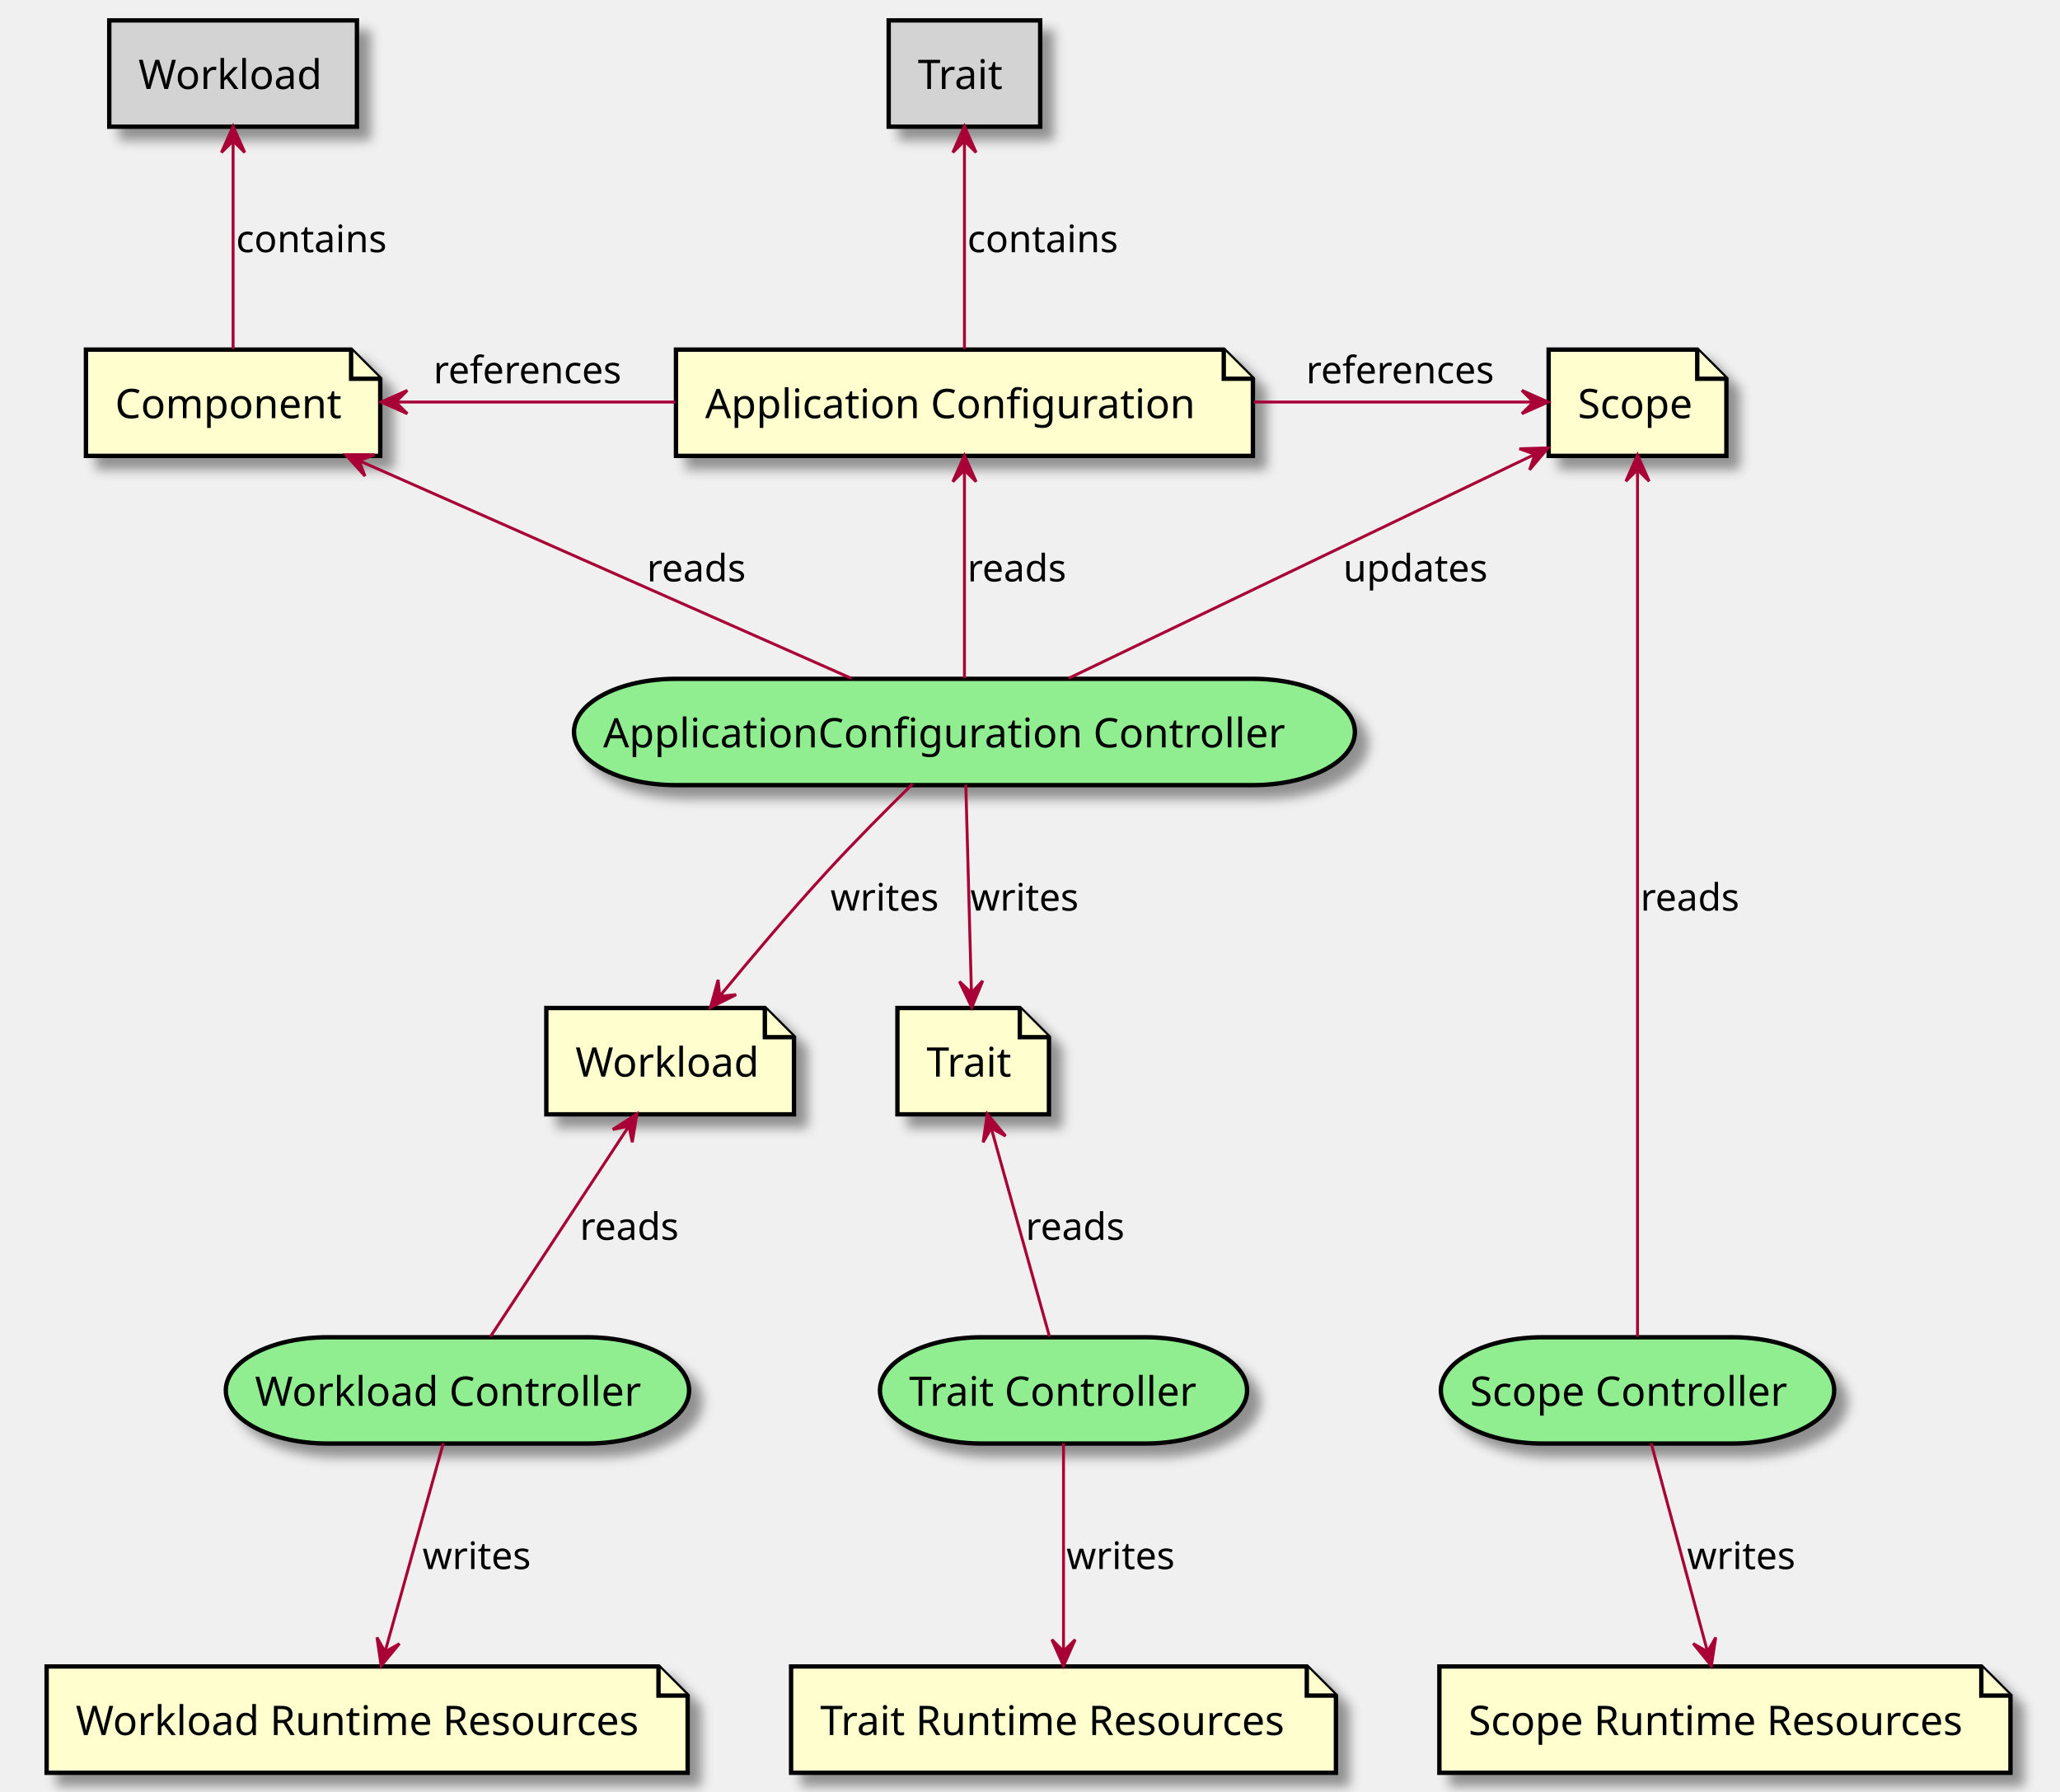
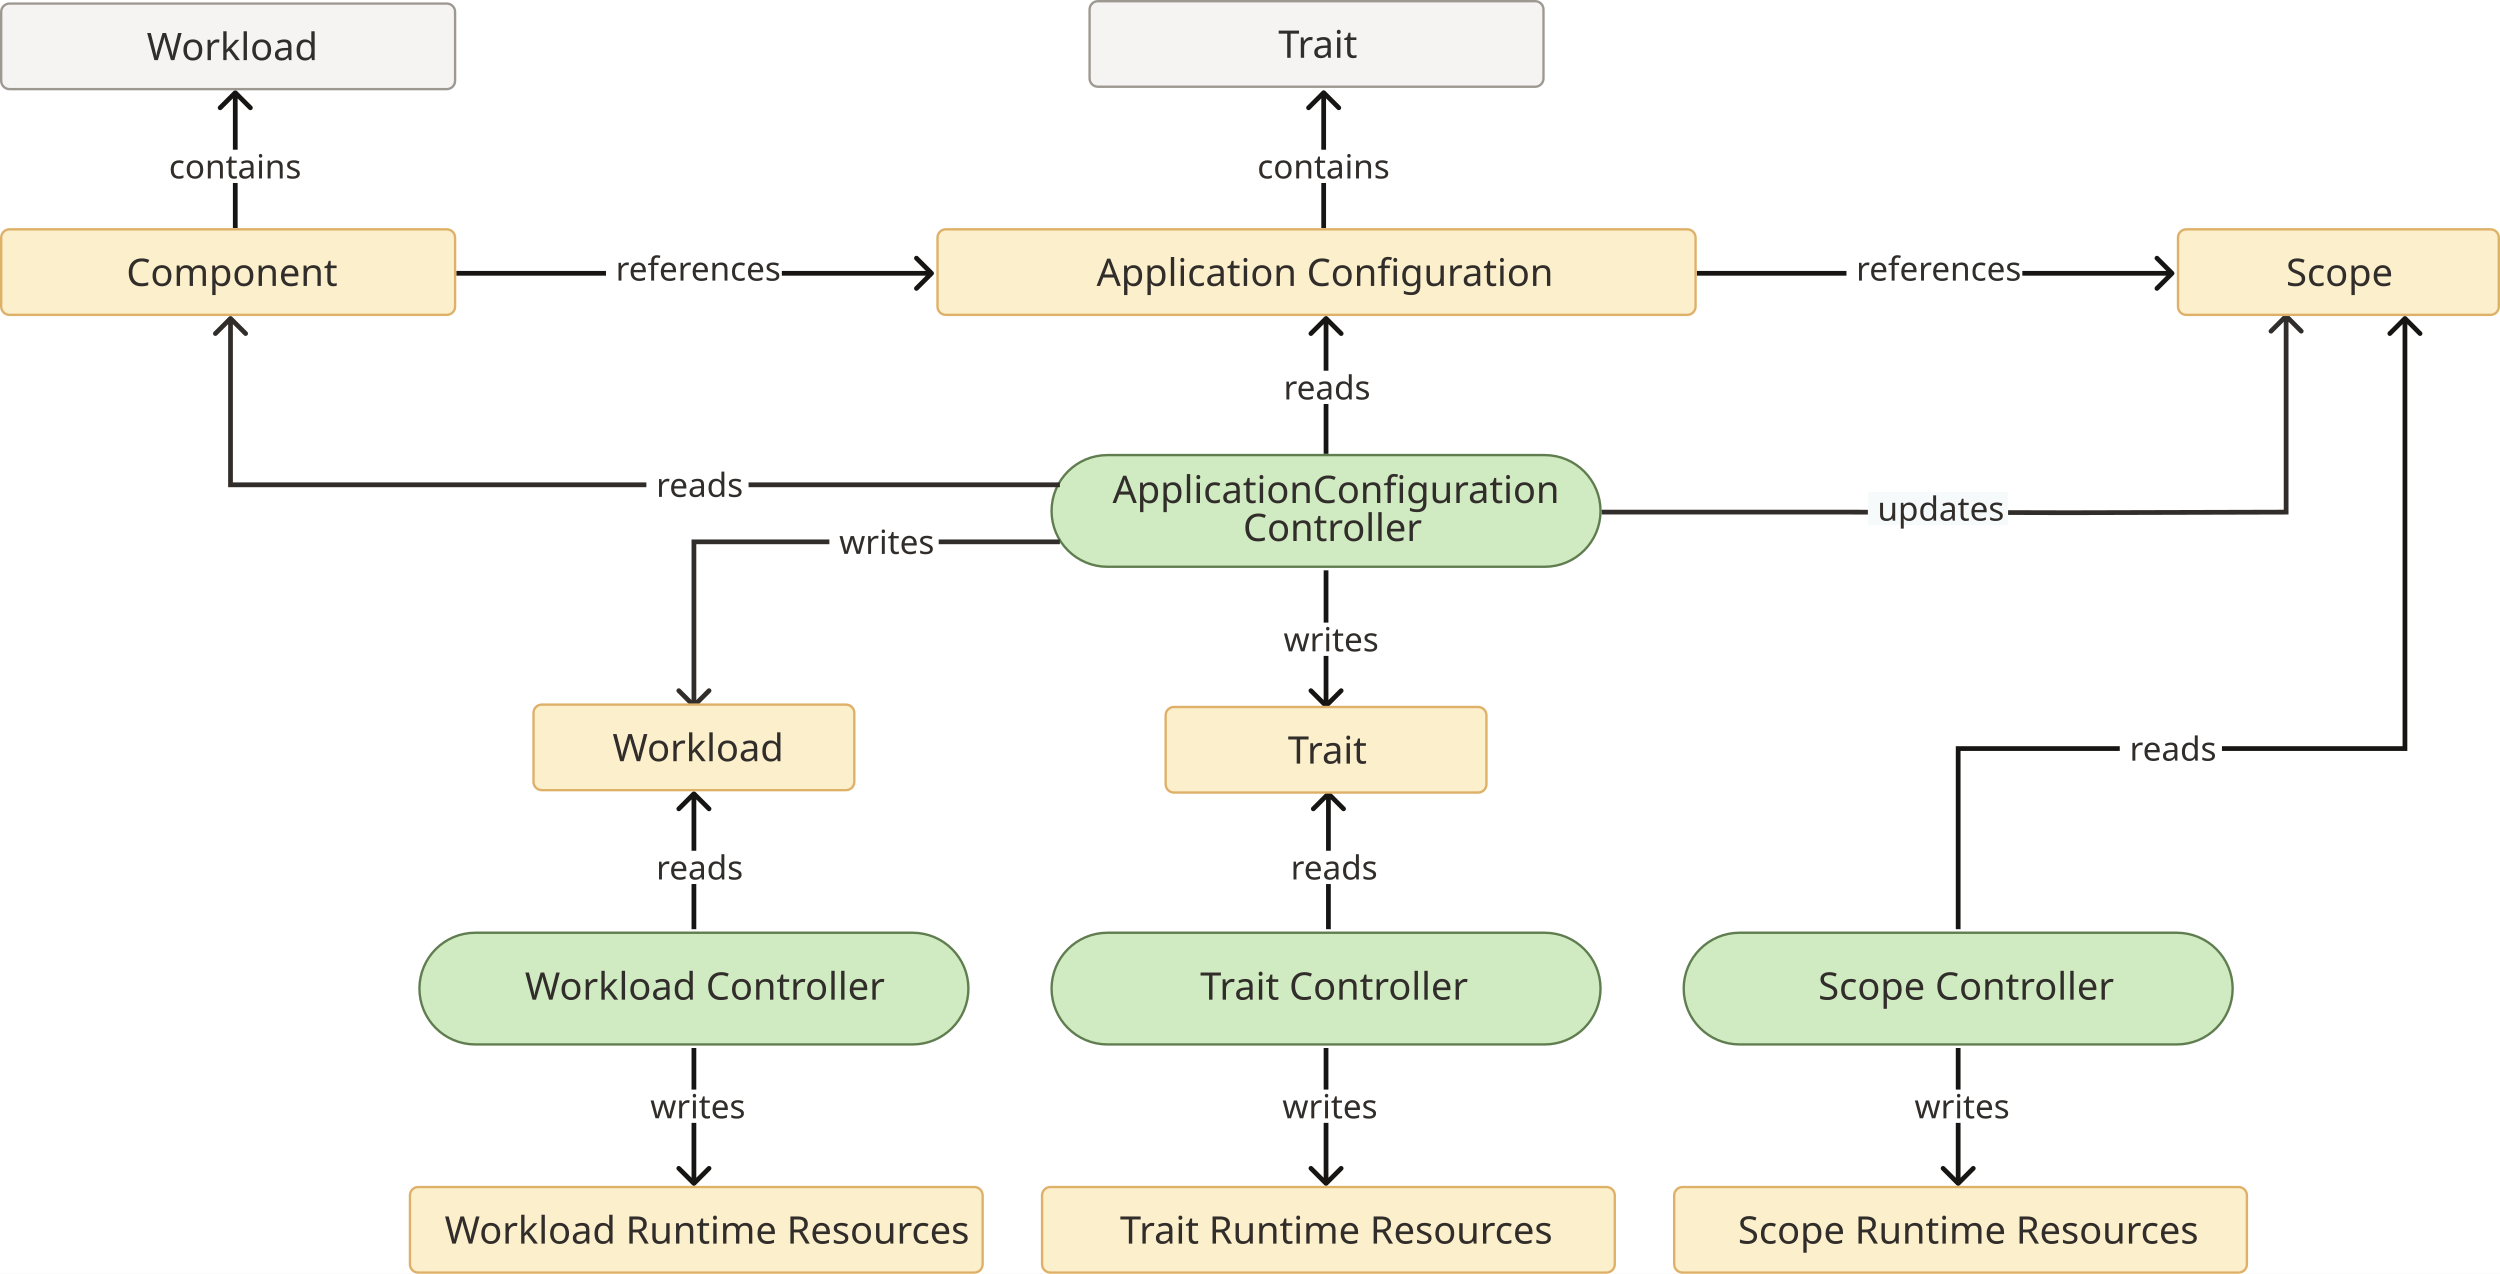
- <svg xmlns="http://www.w3.org/2000/svg" contentScriptType="application/ecmascript" contentStyleType="text/css" height="615px" preserveAspectRatio="none" style="width:707px;height:615px;background:#FFFFFF;" version="1.1" viewBox="0 0 707 615" width="707px" zoomAndPan="magnify">
+ <svg xmlns="http://www.w3.org/2000/svg" width="1052" height="536" viewBox="0 0 1052 536" fill="none">
+   <g id="oam-flow" clip-path="url(#clip0_3445_135416)">
+     <rect width="1052" height="536" fill="white" />
+     <path id="Vector 22" d="M392.707 115.707C393.098 115.317 393.098 114.683 392.707 114.293L386.343 107.929C385.953 107.538 385.319 107.538 384.929 107.929C384.538 108.319 384.538 108.953 384.929 109.343L390.586 115L384.929 120.657C384.538 121.047 384.538 121.681 384.929 122.071C385.319 122.462 385.953 122.462 386.343 122.071L392.707 115.707ZM192 116L392 116L392 114L192 114L192 116Z" fill="#161513" />
+     <path id="Vector 104" d="M558.707 133.293C558.317 132.902 557.683 132.902 557.293 133.293L550.929 139.657C550.538 140.047 550.538 140.681 550.929 141.071C551.319 141.462 551.953 141.462 552.343 141.071L558 135.414L563.657 141.071C564.047 141.462 564.681 141.462 565.071 141.071C565.462 140.681 565.462 140.047 565.071 139.657L558.707 133.293ZM559 191L559 134L557 134L557 191L559 191Z" fill="#161513" />
+     <path id="Vector 105" d="M557.293 297.707C557.683 298.098 558.317 298.098 558.707 297.707L565.071 291.343C565.462 290.953 565.462 290.319 565.071 289.929C564.681 289.538 564.047 289.538 563.657 289.929L558 295.586L552.343 289.929C551.953 289.538 551.319 289.538 550.929 289.929C550.538 290.319 550.538 290.953 550.929 291.343L557.293 297.707ZM559 297L559 240L557 240L557 297L559 297Z" fill="#161513" />
+     <path id="Vector 107" d="M559.707 333.293C559.317 332.902 558.683 332.902 558.293 333.293L551.929 339.657C551.538 340.047 551.538 340.681 551.929 341.071C552.319 341.462 552.953 341.462 553.343 341.071L559 335.414L564.657 341.071C565.047 341.462 565.681 341.462 566.071 341.071C566.462 340.681 566.462 340.047 566.071 339.657L559.707 333.293ZM560 391L560 334L558 334L558 391L560 391Z" fill="#161513" />
+     <path id="Vector 110" d="M292.707 333.293C292.317 332.902 291.683 332.902 291.293 333.293L284.929 339.657C284.538 340.047 284.538 340.681 284.929 341.071C285.319 341.462 285.953 341.462 286.343 341.071L292 335.414L297.657 341.071C298.047 341.462 298.681 341.462 299.071 341.071C299.462 340.681 299.462 340.047 299.071 339.657L292.707 333.293ZM293 391L293 334L291 334L291 391L293 391Z" fill="#161513" />
+     <path id="Vector 111" d="M291.293 498.707C291.683 499.098 292.317 499.098 292.707 498.707L299.071 492.343C299.462 491.953 299.462 491.319 299.071 490.929C298.681 490.538 298.047 490.538 297.657 490.929L292 496.586L286.343 490.929C285.953 490.538 285.319 490.538 284.929 490.929C284.538 491.319 284.538 491.953 284.929 492.343L291.293 498.707ZM293 498L293 441L291 441L291 498L293 498Z" fill="#161513" />
+     <path id="Vector 112" d="M557.293 498.707C557.683 499.098 558.317 499.098 558.707 498.707L565.071 492.343C565.462 491.953 565.462 491.319 565.071 490.929C564.681 490.538 564.047 490.538 563.657 490.929L558 496.586L552.343 490.929C551.953 490.538 551.319 490.538 550.929 490.929C550.538 491.319 550.538 491.953 550.929 492.343L557.293 498.707ZM559 498L559 441L557 441L557 498L559 498Z" fill="#161513" />
+     <path id="Vector 113" d="M823.293 498.707C823.683 499.098 824.317 499.098 824.707 498.707L831.071 492.343C831.462 491.953 831.462 491.319 831.071 490.929C830.681 490.538 830.047 490.538 829.657 490.929L824 496.586L818.343 490.929C817.953 490.538 817.319 490.538 816.929 490.929C816.538 491.319 816.538 491.953 816.929 492.343L823.293 498.707ZM825 498L825 441L823 441L823 498L825 498Z" fill="#161513" />
+     <path id="Vector 108" d="M824 315L824 314L823 314L823 315L824 315ZM1012 315L1012 316L1013 316L1013 315L1012 315ZM1012.71 133.293C1012.32 132.902 1011.68 132.902 1011.29 133.293L1004.93 139.657C1004.54 140.047 1004.54 140.681 1004.93 141.071C1005.32 141.462 1005.95 141.462 1006.34 141.071L1012 135.414L1017.66 141.071C1018.05 141.462 1018.68 141.462 1019.07 141.071C1019.46 140.681 1019.46 140.047 1019.07 139.657L1012.71 133.293ZM825 391L825 315L823 315L823 391L825 391ZM824 316L1012 316L1012 314L824 314L824 316ZM1013 315L1013 134L1011 134L1011 315L1013 315Z" fill="#161513" />
+     <path id="Vector 103" d="M914.707 115.707C915.098 115.317 915.098 114.683 914.707 114.293L908.343 107.929C907.953 107.538 907.319 107.538 906.929 107.929C906.538 108.319 906.538 108.953 906.929 109.343L912.586 115L906.929 120.657C906.538 121.047 906.538 121.681 906.929 122.071C907.319 122.462 907.953 122.462 908.343 122.071L914.707 115.707ZM714 116L914 116L914 114L714 114L714 116Z" fill="#161513" />
+     <g id="Start/End">
+       <rect id="Rectangle 705" x="442.5" y="191.5" width="231" height="47" rx="23.5" fill="#D0EAC1" stroke="#5F7D4F" />
+       <text id="Start" fill="#312D2A" xml:space="preserve" style="white-space: pre" font-family="Oracle Sans" font-size="16" letter-spacing="0em">
+         <tspan x="468.155" y="211.655">ApplicationConfiguration
+ </tspan>
+         <tspan x="523.077" y="227.655">Controller</tspan>
+       </text>
+     </g>
+     <g id="Start/End_2">
+       <rect id="Rectangle 705_2" x="176.5" y="392.5" width="231" height="47" rx="23.5" fill="#D0EAC1" stroke="#5F7D4F" />
+       <text id="Start_2" fill="#312D2A" xml:space="preserve" style="white-space: pre" font-family="Oracle Sans" font-size="16" letter-spacing="0em">
+         <tspan x="220.866" y="420.655">Workload Controller</tspan>
+       </text>
+     </g>
+     <g id="Start/End_3">
+       <rect id="Rectangle 705_3" x="442.5" y="392.5" width="231" height="47" rx="23.5" fill="#D0EAC1" stroke="#5F7D4F" />
+       <text id="Start_3" fill="#312D2A" xml:space="preserve" style="white-space: pre" font-family="Oracle Sans" font-size="16" letter-spacing="0em">
+         <tspan x="505.038" y="420.655">Trait Controller</tspan>
+       </text>
+     </g>
+     <g id="Start/End_4">
+       <rect id="Rectangle 705_4" x="708.5" y="392.5" width="231" height="47" rx="23.5" fill="#D0EAC1" stroke="#5F7D4F" />
+       <text id="Start_4" fill="#312D2A" xml:space="preserve" style="white-space: pre" font-family="Oracle Sans" font-size="16" letter-spacing="0em">
+         <tspan x="765.101" y="420.655">Scope Controller</tspan>
+       </text>
+     </g>
+     <path id="Vector 95" d="M962.707 132.293C962.317 131.902 961.683 131.902 961.293 132.293L954.929 138.657C954.538 139.047 954.538 139.681 954.929 140.071C955.319 140.462 955.953 140.462 956.343 140.071L962 134.414L967.657 140.071C968.047 140.462 968.681 140.462 969.071 140.071C969.462 139.681 969.462 139.047 969.071 138.657L962.707 132.293ZM962 215.5L962.003 216.5L963 216.497V215.5H962ZM778.925 215.5L778.927 214.5H778.925V215.5ZM870.462 215.75L870.46 216.75L870.465 216.75L870.462 215.75ZM961 133V215.5H963V133H961ZM778.925 214.5H674V216.5H778.925V214.5ZM961.997 214.5L870.46 214.75L870.465 216.75L962.003 216.5L961.997 214.5ZM870.465 214.75L778.927 214.5L778.922 216.5L870.46 216.75L870.465 214.75Z" fill="#312D2A" />
+     <path id="Vector 97" d="M96.293 133.293C96.683 132.902 97.317 132.902 97.707 133.293L104.071 139.657C104.462 140.047 104.462 140.681 104.071 141.071C103.681 141.462 103.047 141.462 102.657 141.071L97 135.414L91.343 141.071C90.953 141.462 90.32 141.462 89.929 141.071C89.538 140.681 89.538 140.047 89.929 139.657L96.293 133.293ZM97 204V205H96V204H97ZM98 134V204H96V134H98ZM97 203H318.852V205H97V203ZM318.852 203H446V205H318.852V203Z" fill="#312D2A" />
+     <path id="Vector 98" d="M291.293 297.707C291.683 298.098 292.317 298.098 292.707 297.707L299.071 291.343C299.462 290.953 299.462 290.319 299.071 289.929C298.681 289.538 298.047 289.538 297.657 289.929L292 295.586L286.343 289.929C285.953 289.538 285.319 289.538 284.929 289.929C284.538 290.319 284.538 290.953 284.929 291.343L291.293 297.707ZM292 228V227H291V228H292ZM293 297V228H291V297H293ZM292 229H389.894V227H292V229ZM389.894 229H446V227H389.894V229Z" fill="#312D2A" />
+     <g id="Connector Line Label">
+       <rect width="43" height="14" transform="translate(536 156)" fill="white" />
+       <text id="Line Label" fill="#312D2A" xml:space="preserve" style="white-space: pre" font-family="Oracle Sans" font-size="14" letter-spacing="0em">
+         <tspan x="540.13" y="168.089">reads</tspan>
+       </text>
+     </g>
+     <g id="Connector Line Label_2">
+       <rect width="43" height="14" transform="translate(539 358)" fill="white" />
+       <text id="Line Label_2" fill="#312D2A" xml:space="preserve" style="white-space: pre" font-family="Oracle Sans" font-size="14" letter-spacing="0em">
+         <tspan x="543.13" y="370.089">reads</tspan>
+       </text>
+     </g>
+     <g id="Connector Line Label_3">
+       <rect width="46" height="14" transform="translate(269.5 458.5)" fill="white" />
+       <text id="Line Label_3" fill="#312D2A" xml:space="preserve" style="white-space: pre" font-family="Oracle Sans" font-size="14" letter-spacing="0em">
+         <tspan x="273.619" y="470.589">writes</tspan>
+       </text>
+     </g>
+     <g id="Connector Line Label_4">
+       <rect width="43" height="14" transform="translate(272 358)" fill="white" />
+       <text id="Line Label_4" fill="#312D2A" xml:space="preserve" style="white-space: pre" font-family="Oracle Sans" font-size="14" letter-spacing="0em">
+         <tspan x="276.13" y="370.089">reads</tspan>
+       </text>
+     </g>
+     <g id="Connector Line Label_5">
+       <rect width="43" height="14" transform="translate(272 197)" fill="white" />
+       <text id="Line Label_5" fill="#312D2A" xml:space="preserve" style="white-space: pre" font-family="Oracle Sans" font-size="14" letter-spacing="0em">
+         <tspan x="276.13" y="209.089">reads</tspan>
+       </text>
+     </g>
+     <g id="Connector Line Label_6">
+       <rect width="46" height="14" transform="translate(535.5 458.5)" fill="white" />
+       <text id="Line Label_6" fill="#312D2A" xml:space="preserve" style="white-space: pre" font-family="Oracle Sans" font-size="14" letter-spacing="0em">
+         <tspan x="539.619" y="470.589">writes</tspan>
+       </text>
+     </g>
+     <g id="Connector Line Label_7">
+       <rect width="46" height="14" transform="translate(801.5 458.5)" fill="white" />
+       <text id="Line Label_7" fill="#312D2A" xml:space="preserve" style="white-space: pre" font-family="Oracle Sans" font-size="14" letter-spacing="0em">
+         <tspan x="805.619" y="470.589">writes</tspan>
+       </text>
+     </g>
+     <g id="Connector Line Label_8">
+       <rect width="43" height="14" transform="translate(892 308)" fill="white" />
+       <text id="Line Label_8" fill="#312D2A" xml:space="preserve" style="white-space: pre" font-family="Oracle Sans" font-size="14" letter-spacing="0em">
+         <tspan x="896.13" y="320.089">reads</tspan>
+       </text>
+     </g>
+     <g id="Connector Line Label_9">
+       <rect width="46" height="14" transform="translate(536 262)" fill="white" />
+       <text id="Line Label_9" fill="#312D2A" xml:space="preserve" style="white-space: pre" font-family="Oracle Sans" font-size="14" letter-spacing="0em">
+         <tspan x="540.119" y="274.089">writes</tspan>
+       </text>
+     </g>
+     <g id="Connector Line Label_10">
+       <rect width="59" height="14" transform="translate(786 207)" fill="#F6FAFA" />
+       <text id="Line Label_10" fill="#312D2A" xml:space="preserve" style="white-space: pre" font-family="Oracle Sans" font-size="14" letter-spacing="0em">
+         <tspan x="790.029" y="219.089">updates</tspan>
+       </text>
+     </g>
+     <g id="Connector Line Label_11">
+       <rect width="46" height="14" transform="translate(349 221)" fill="white" />
+       <text id="Line Label_11" fill="#312D2A" xml:space="preserve" style="white-space: pre" font-family="Oracle Sans" font-size="14" letter-spacing="0em">
+         <tspan x="353.119" y="233.089">writes</tspan>
+       </text>
+     </g>
+     <g id="Connector Line Label_12">
+       <rect width="74" height="14" transform="translate(255 106)" fill="white" />
+       <text id="Line Label_12" fill="#312D2A" xml:space="preserve" style="white-space: pre" font-family="Oracle Sans" font-size="14" letter-spacing="0em">
+         <tspan x="259.085" y="118.089">references</tspan>
+       </text>
+     </g>
+     <g id="Connector Line Label_13">
+       <rect width="74" height="14" transform="translate(777 106)" fill="white" />
+       <text id="Line Label_13" fill="#312D2A" xml:space="preserve" style="white-space: pre" font-family="Oracle Sans" font-size="14" letter-spacing="0em">
+         <tspan x="781.085" y="118.089">references</tspan>
+       </text>
+     </g>
+     <path id="Vector 106" d="M99.707 38.293C99.317 37.902 98.683 37.902 98.293 38.293L91.929 44.657C91.538 45.047 91.538 45.681 91.929 46.071C92.32 46.462 92.953 46.462 93.343 46.071L99 40.414L104.657 46.071C105.047 46.462 105.681 46.462 106.071 46.071C106.462 45.681 106.462 45.047 106.071 44.657L99.707 38.293ZM100 96L100 39L98 39L98 96L100 96Z" fill="#161513" />
+     <g id="Connector Line Label_14">
+       <rect width="62" height="14" transform="translate(67 63)" fill="white" />
+       <text id="Line Label_14" fill="#312D2A" xml:space="preserve" style="white-space: pre" font-family="Oracle Sans" font-size="14" letter-spacing="0em">
+         <tspan x="71.08" y="75.089">contains</tspan>
+       </text>
+     </g>
+     <path id="Vector 109" d="M557.707 38.293C557.317 37.902 556.683 37.902 556.293 38.293L549.929 44.657C549.538 45.047 549.538 45.681 549.929 46.071C550.319 46.462 550.953 46.462 551.343 46.071L557 40.414L562.657 46.071C563.047 46.462 563.681 46.462 564.071 46.071C564.462 45.681 564.462 45.047 564.071 44.657L557.707 38.293ZM558 96L558 39L556 39L556 96L558 96Z" fill="#161513" />
+     <g id="Connector Line Label_15">
+       <rect width="62" height="14" transform="translate(525 63)" fill="white" />
+       <text id="Line Label_15" fill="#312D2A" xml:space="preserve" style="white-space: pre" font-family="Oracle Sans" font-size="14" letter-spacing="0em">
+         <tspan x="529.08" y="75.089">contains</tspan>
+       </text>
+     </g>
+     <g id="Text Heading">
+       <rect x="458.5" y="0.5" width="191" height="36" rx="3.5" fill="#F5F4F2" />
+       <text id="Neutral Group Heading H3" fill="#312D2A" xml:space="preserve" style="white-space: pre" font-family="Oracle Sans" font-size="16" letter-spacing="0em">
+         <tspan x="537.922" y="24.316">Trait</tspan>
+       </text>
+       <rect x="458.5" y="0.5" width="191" height="36" rx="3.5" stroke="#9E9892" />
+     </g>
+     <g id="Text Heading_2">
+       <rect x="490.5" y="297.5" width="135" height="36" rx="3.5" fill="#FCEFCB" />
+       <text id="Neutral Group Heading H3_2" fill="#312D2A" xml:space="preserve" style="white-space: pre" font-family="Oracle Sans" font-size="16" letter-spacing="0em">
+         <tspan x="541.922" y="321.316">Trait</tspan>
+       </text>
+       <rect x="490.5" y="297.5" width="135" height="36" rx="3.5" stroke="#DEB068" />
+     </g>
+     <g id="Text Heading_3">
+       <rect x="224.5" y="296.5" width="135" height="36" rx="3.5" fill="#FCEFCB" />
+       <text id="Neutral Group Heading H3_3" fill="#312D2A" xml:space="preserve" style="white-space: pre" font-family="Oracle Sans" font-size="16" letter-spacing="0em">
+         <tspan x="257.75" y="320.316">Workload</tspan>
+       </text>
+       <rect x="224.5" y="296.5" width="135" height="36" rx="3.5" stroke="#DEB068" />
+     </g>
+     <g id="Text Heading_4">
+       <rect x="438.5" y="499.5" width="241" height="36" rx="3.5" fill="#FCEFCB" />
+       <text id="Neutral Group Heading H3_4" fill="#312D2A" xml:space="preserve" style="white-space: pre" font-family="Oracle Sans" font-size="16" letter-spacing="0em">
+         <tspan x="471.281" y="523.316">Trait Runtime Resources</tspan>
+       </text>
+       <rect x="438.5" y="499.5" width="241" height="36" rx="3.5" stroke="#DEB068" />
+     </g>
+     <g id="Text Heading_5">
+       <rect x="172.5" y="499.5" width="241" height="36" rx="3.5" fill="#FCEFCB" />
+       <text id="Neutral Group Heading H3_5" fill="#312D2A" xml:space="preserve" style="white-space: pre" font-family="Oracle Sans" font-size="16" letter-spacing="0em">
+         <tspan x="187.109" y="523.316">Workload Runtime Resources</tspan>
+       </text>
+       <rect x="172.5" y="499.5" width="241" height="36" rx="3.5" stroke="#DEB068" />
+     </g>
+     <g id="Text Heading_6">
+       <rect x="704.5" y="499.5" width="241" height="36" rx="3.5" fill="#FCEFCB" />
+       <text id="Neutral Group Heading H3_6" fill="#312D2A" xml:space="preserve" style="white-space: pre" font-family="Oracle Sans" font-size="16" letter-spacing="0em">
+         <tspan x="731.344" y="523.316">Scope Runtime Resources</tspan>
+       </text>
+       <rect x="704.5" y="499.5" width="241" height="36" rx="3.5" stroke="#DEB068" />
+     </g>
+     <g id="Text Heading_7">
+       <rect x="916.5" y="96.5" width="135" height="36" rx="3.5" fill="#FCEFCB" />
+       <text id="Neutral Group Heading H3_7" fill="#312D2A" xml:space="preserve" style="white-space: pre" font-family="Oracle Sans" font-size="16" letter-spacing="0em">
+         <tspan x="961.984" y="120.316">Scope</tspan>
+       </text>
+       <rect x="916.5" y="96.5" width="135" height="36" rx="3.5" stroke="#DEB068" />
+     </g>
+     <g id="Text Heading_8">
+       <rect x="394.5" y="96.5" width="319" height="36" rx="3.5" fill="#FCEFCB" />
+       <text id="Neutral Group Heading H3_8" fill="#312D2A" xml:space="preserve" style="white-space: pre" font-family="Oracle Sans" font-size="16" letter-spacing="0em">
+         <tspan x="461.43" y="120.316">Application Configuration</tspan>
+       </text>
+       <rect x="394.5" y="96.5" width="319" height="36" rx="3.5" stroke="#DEB068" />
+     </g>
+     <g id="Text Heading_9">
+       <rect x="0.5" y="96.5" width="191" height="36" rx="3.5" fill="#FCEFCB" />
+       <text id="Neutral Group Heading H3_9" fill="#312D2A" xml:space="preserve" style="white-space: pre" font-family="Oracle Sans" font-size="16" letter-spacing="0em">
+         <tspan x="53.203" y="120.316">Component</tspan>
+       </text>
+       <rect x="0.5" y="96.5" width="191" height="36" rx="3.5" stroke="#DEB068" />
+     </g>
+     <g id="Text Heading_10">
+       <rect x="0.5" y="1.5" width="191" height="36" rx="3.5" fill="#F5F4F2" />
+       <text id="Neutral Group Heading H3_10" fill="#312D2A" xml:space="preserve" style="white-space: pre" font-family="Oracle Sans" font-size="16" letter-spacing="0em">
+         <tspan x="61.75" y="25.316">Workload</tspan>
+       </text>
+       <rect x="0.5" y="1.5" width="191" height="36" rx="3.5" stroke="#9E9892" />
+     </g>
+   </g>
  <defs>
-     <filter height="300%" id="f1t3xktncibymk" width="300%" x="-1" y="-1">
-       <feGaussianBlur result="blurOut" stdDeviation="2.0" />
-       <feColorMatrix in="blurOut" result="blurOut2" type="matrix" values="0 0 0 0 0 0 0 0 0 0 0 0 0 0 0 0 0 0 .4 0" />
-       <feOffset dx="4.0" dy="4.0" in="blurOut2" result="blurOut3" />
-       <feBlend in="SourceGraphic" in2="blurOut3" mode="normal" />
-     </filter>
+     <clipPath id="clip0_3445_135416">
+       <rect width="1052" height="536" fill="white" />
+     </clipPath>
  </defs>
-   <g>
-     <rect fill="#D3D3D3" filter="url(#f1t3xktncibymk)" height="36.488" style="stroke:#000000;stroke-width:1.5;" width="85" x="37.5" y="7" />
-     <text fill="#000000" font-family="sans-serif" font-size="14" lengthAdjust="spacing" textLength="65" x="47.5" y="30.535">Workload</text>
-     <rect fill="#D3D3D3" filter="url(#f1t3xktncibymk)" height="36.488" style="stroke:#000000;stroke-width:1.5;" width="52" x="305" y="7" />
-     <text fill="#000000" font-family="sans-serif" font-size="14" lengthAdjust="spacing" textLength="32" x="315" y="30.535">Trait</text>
-     <polygon fill="#FEFECE" filter="url(#f1t3xktncibymk)" points="29.5,120,29.5,156.488,130.5,156.488,130.5,130,120.5,120,29.5,120" style="stroke:#000000;stroke-width:1.5;" />
-     <path d="M120.5,120 L120.5,130 L130.5,130 " fill="#FEFECE" style="stroke:#000000;stroke-width:1.5;" />
-     <text fill="#000000" font-family="sans-serif" font-size="14" lengthAdjust="spacing" textLength="81" x="39.5" y="143.535">Component</text>
-     <polygon fill="#FEFECE" filter="url(#f1t3xktncibymk)" points="232,120,232,156.488,430,156.488,430,130,420,120,232,120" style="stroke:#000000;stroke-width:1.5;" />
-     <path d="M420,120 L420,130 L430,130 " fill="#FEFECE" style="stroke:#000000;stroke-width:1.5;" />
-     <text fill="#000000" font-family="sans-serif" font-size="14" lengthAdjust="spacing" textLength="178" x="242" y="143.535">Application Configuration</text>
-     <polygon fill="#FEFECE" filter="url(#f1t3xktncibymk)" points="531.5,120,531.5,156.488,592.5,156.488,592.5,130,582.5,120,531.5,120" style="stroke:#000000;stroke-width:1.5;" />
-     <path d="M582.5,120 L582.5,130 L592.5,130 " fill="#FEFECE" style="stroke:#000000;stroke-width:1.5;" />
-     <text fill="#000000" font-family="sans-serif" font-size="14" lengthAdjust="spacing" textLength="41" x="541.5" y="143.535">Scope</text>
-     <polygon fill="#FEFECE" filter="url(#f1t3xktncibymk)" points="187.5,346,187.5,382.488,272.5,382.488,272.5,356,262.5,346,187.5,346" style="stroke:#000000;stroke-width:1.5;" />
-     <path d="M262.5,346 L262.5,356 L272.5,356 " fill="#FEFECE" style="stroke:#000000;stroke-width:1.5;" />
-     <text fill="#000000" font-family="sans-serif" font-size="14" lengthAdjust="spacing" textLength="65" x="197.5" y="369.535">Workload</text>
-     <polygon fill="#FEFECE" filter="url(#f1t3xktncibymk)" points="308,346,308,382.488,360,382.488,360,356,350,346,308,346" style="stroke:#000000;stroke-width:1.5;" />
-     <path d="M350,346 L350,356 L360,356 " fill="#FEFECE" style="stroke:#000000;stroke-width:1.5;" />
-     <text fill="#000000" font-family="sans-serif" font-size="14" lengthAdjust="spacing" textLength="32" x="318" y="369.535">Trait</text>
-     <polygon fill="#FEFECE" filter="url(#f1t3xktncibymk)" points="16,572,16,608.488,236,608.488,236,582,226,572,16,572" style="stroke:#000000;stroke-width:1.5;" />
-     <path d="M226,572 L226,582 L236,582 " fill="#FEFECE" style="stroke:#000000;stroke-width:1.5;" />
-     <text fill="#000000" font-family="sans-serif" font-size="14" lengthAdjust="spacing" textLength="200" x="26" y="595.535">Workload Runtime Resources</text>
-     <polygon fill="#FEFECE" filter="url(#f1t3xktncibymk)" points="271.5,572,271.5,608.488,458.5,608.488,458.5,582,448.5,572,271.5,572" style="stroke:#000000;stroke-width:1.5;" />
-     <path d="M448.5,572 L448.5,582 L458.5,582 " fill="#FEFECE" style="stroke:#000000;stroke-width:1.5;" />
-     <text fill="#000000" font-family="sans-serif" font-size="14" lengthAdjust="spacing" textLength="167" x="281.5" y="595.535">Trait Runtime Resources</text>
-     <polygon fill="#FEFECE" filter="url(#f1t3xktncibymk)" points="494,572,494,608.488,690,608.488,690,582,680,572,494,572" style="stroke:#000000;stroke-width:1.5;" />
-     <path d="M680,572 L680,582 L690,582 " fill="#FEFECE" style="stroke:#000000;stroke-width:1.5;" />
-     <text fill="#000000" font-family="sans-serif" font-size="14" lengthAdjust="spacing" textLength="176" x="504" y="595.535">Scope Runtime Resources</text>
-     <rect fill="#90EE90" filter="url(#f1t3xktncibymk)" height="36.488" rx="35" ry="35" style="stroke:#000000;stroke-width:1.5;" width="268" x="197" y="233" />
-     <text fill="#000000" font-family="sans-serif" font-size="14" lengthAdjust="spacing" textLength="248" x="207" y="256.535">ApplicationConfiguration Controller</text>
-     <rect fill="#90EE90" filter="url(#f1t3xktncibymk)" height="36.488" rx="35" ry="35" style="stroke:#000000;stroke-width:1.5;" width="159" x="77.5" y="459" />
-     <text fill="#000000" font-family="sans-serif" font-size="14" lengthAdjust="spacing" textLength="139" x="87.5" y="482.535">Workload Controller</text>
-     <rect fill="#90EE90" filter="url(#f1t3xktncibymk)" height="36.488" rx="35" ry="35" style="stroke:#000000;stroke-width:1.5;" width="126" x="302" y="459" />
-     <text fill="#000000" font-family="sans-serif" font-size="14" lengthAdjust="spacing" textLength="106" x="312" y="482.535">Trait Controller</text>
-     <rect fill="#90EE90" filter="url(#f1t3xktncibymk)" height="36.488" rx="35" ry="35" style="stroke:#000000;stroke-width:1.5;" width="135" x="494.5" y="459" />
-     <text fill="#000000" font-family="sans-serif" font-size="14" lengthAdjust="spacing" textLength="115" x="504.5" y="482.535">Scope Controller</text>
-     <path d="M80,48.47 C80,69.55 80,100.6 80,119.78 " fill="none" id="w-backto-c" style="stroke:#A80036;stroke-width:1.0;" />
-     <polygon fill="#A80036" points="80,43.34,76,52.34,80,48.34,84,52.34,80,43.34" style="stroke:#A80036;stroke-width:1.0;" />
-     <text fill="#000000" font-family="sans-serif" font-size="13" lengthAdjust="spacing" textLength="54" x="81" y="86.568">contains</text>
-     <path d="M331,48.47 C331,69.55 331,100.6 331,119.78 " fill="none" id="t-backto-a" style="stroke:#A80036;stroke-width:1.0;" />
-     <polygon fill="#A80036" points="331,43.34,327,52.34,331,48.34,335,52.34,331,43.34" style="stroke:#A80036;stroke-width:1.0;" />
-     <text fill="#000000" font-family="sans-serif" font-size="13" lengthAdjust="spacing" textLength="54" x="332" y="86.568">contains</text>
-     <path d="M135.98,138 C164.17,138 199.21,138 231.77,138 " fill="none" id="c-backto-a" style="stroke:#A80036;stroke-width:1.0;" />
-     <polygon fill="#A80036" points="130.79,138,139.79,142,135.79,138,139.79,134,130.79,138" style="stroke:#A80036;stroke-width:1.0;" />
-     <text fill="#000000" font-family="sans-serif" font-size="13" lengthAdjust="spacing" textLength="65" x="148.75" y="131.568">references</text>
-     <path d="M430.31,138 C464.47,138 500.56,138 526.3,138 " fill="none" id="a-to-s" style="stroke:#A80036;stroke-width:1.0;" />
-     <polygon fill="#A80036" points="531.31,138,522.31,134,526.31,138,522.31,142,531.31,138" style="stroke:#A80036;stroke-width:1.0;" />
-     <text fill="#000000" font-family="sans-serif" font-size="13" lengthAdjust="spacing" textLength="65" x="448.25" y="131.568">references</text>
-     <path d="M331,161.47 C331,182.55 331,213.6 331,232.78 " fill="none" id="a-backto-ac" style="stroke:#A80036;stroke-width:1.0;" />
-     <polygon fill="#A80036" points="331,156.34,327,165.34,331,161.34,335,165.34,331,156.34" style="stroke:#A80036;stroke-width:1.0;" />
-     <text fill="#000000" font-family="sans-serif" font-size="13" lengthAdjust="spacing" textLength="34" x="332" y="199.568">reads</text>
-     <path d="M123.47,158.22 C171.06,179.27 246.67,212.71 292.29,232.88 " fill="none" id="c-backto-ac" style="stroke:#A80036;stroke-width:1.0;" />
-     <polygon fill="#A80036" points="118.67,156.1,125.274,163.407,123.24,158.128,128.519,156.094,118.67,156.1" style="stroke:#A80036;stroke-width:1.0;" />
-     <text fill="#000000" font-family="sans-serif" font-size="13" lengthAdjust="spacing" textLength="34" x="222" y="199.568">reads</text>
-     <path d="M313.23,269.07 C304.28,277.84 293.37,288.8 284,299 C271.27,312.85 257.62,329.05 247.22,341.68 " fill="none" id="ac-to-wi" style="stroke:#A80036;stroke-width:1.0;" />
-     <polygon fill="#A80036" points="243.83,345.82,252.636,341.409,247.006,341.958,246.456,336.328,243.83,345.82" style="stroke:#A80036;stroke-width:1.0;" />
-     <text fill="#000000" font-family="sans-serif" font-size="13" lengthAdjust="spacing" textLength="38" x="285" y="312.568">writes</text>
-     <path d="M331.47,269.34 C331.99,288.57 332.83,319.63 333.4,340.66 " fill="none" id="ac-to-ti" style="stroke:#A80036;stroke-width:1.0;" />
-     <polygon fill="#A80036" points="333.53,345.78,337.271,336.669,333.387,340.782,329.275,336.898,333.53,345.78" style="stroke:#A80036;stroke-width:1.0;" />
-     <text fill="#000000" font-family="sans-serif" font-size="13" lengthAdjust="spacing" textLength="38" x="333" y="312.568">writes</text>
-     <path d="M526.71,155.96 C483.37,176.78 410.28,211.91 366.74,232.83 " fill="none" id="s-backto-ac" style="stroke:#A80036;stroke-width:1.0;" />
-     <polygon fill="#A80036" points="531.32,153.74,521.476,154.049,526.817,155.913,524.953,161.254,531.32,153.74" style="stroke:#A80036;stroke-width:1.0;" />
-     <text fill="#000000" font-family="sans-serif" font-size="13" lengthAdjust="spacing" textLength="50" x="461" y="199.568">updates</text>
-     <path d="M215.75,386.67 C201.88,407.75 181.1,439.36 168.33,458.78 " fill="none" id="wi-backto-wc" style="stroke:#A80036;stroke-width:1.0;" />
-     <polygon fill="#A80036" points="218.59,382.34,210.311,387.675,215.85,386.522,217.003,392.06,218.59,382.34" style="stroke:#A80036;stroke-width:1.0;" />
-     <text fill="#000000" font-family="sans-serif" font-size="13" lengthAdjust="spacing" textLength="34" x="199" y="425.568">reads</text>
-     <path d="M152.16,495.34 C146.76,514.65 138.04,545.89 132.16,566.93 " fill="none" id="wc-to-wr" style="stroke:#A80036;stroke-width:1.0;" />
-     <polygon fill="#A80036" points="130.81,571.78,137.081,564.186,132.153,566.964,129.375,562.036,130.81,571.78" style="stroke:#A80036;stroke-width:1.0;" />
-     <text fill="#000000" font-family="sans-serif" font-size="13" lengthAdjust="spacing" textLength="38" x="145" y="538.568">writes</text>
-     <path d="M340.2,387.21 C346.09,408.28 354.81,439.52 360.19,458.78 " fill="none" id="ti-backto-tc" style="stroke:#A80036;stroke-width:1.0;" />
-     <polygon fill="#A80036" points="338.84,382.34,337.405,392.084,340.183,387.156,345.111,389.934,338.84,382.34" style="stroke:#A80036;stroke-width:1.0;" />
-     <text fill="#000000" font-family="sans-serif" font-size="13" lengthAdjust="spacing" textLength="34" x="352" y="425.568">reads</text>
-     <path d="M365,495.34 C365,514.57 365,545.63 365,566.66 " fill="none" id="tc-to-tr" style="stroke:#A80036;stroke-width:1.0;" />
-     <polygon fill="#A80036" points="365,571.78,369,562.78,365,566.78,361,562.78,365,571.78" style="stroke:#A80036;stroke-width:1.0;" />
-     <text fill="#000000" font-family="sans-serif" font-size="13" lengthAdjust="spacing" textLength="38" x="366" y="538.568">writes</text>
-     <path d="M562,161.2 C562,224.12 562,402.68 562,458.86 " fill="none" id="s-backto-sc" style="stroke:#A80036;stroke-width:1.0;" />
-     <polygon fill="#A80036" points="562,156.18,558,165.18,562,161.18,566,165.18,562,156.18" style="stroke:#A80036;stroke-width:1.0;" />
-     <text fill="#000000" font-family="sans-serif" font-size="13" lengthAdjust="spacing" textLength="34" x="563" y="312.568">reads</text>
-     <path d="M566.69,495.34 C571.91,514.65 580.35,545.89 586.03,566.93 " fill="none" id="sc-to-sr" style="stroke:#A80036;stroke-width:1.0;" />
-     <polygon fill="#A80036" points="587.35,571.78,588.846,562.045,586.037,566.956,581.127,564.146,587.35,571.78" style="stroke:#A80036;stroke-width:1.0;" />
-     <text fill="#000000" font-family="sans-serif" font-size="13" lengthAdjust="spacing" textLength="38" x="579" y="538.568">writes</text>
-   </g>
</svg>
